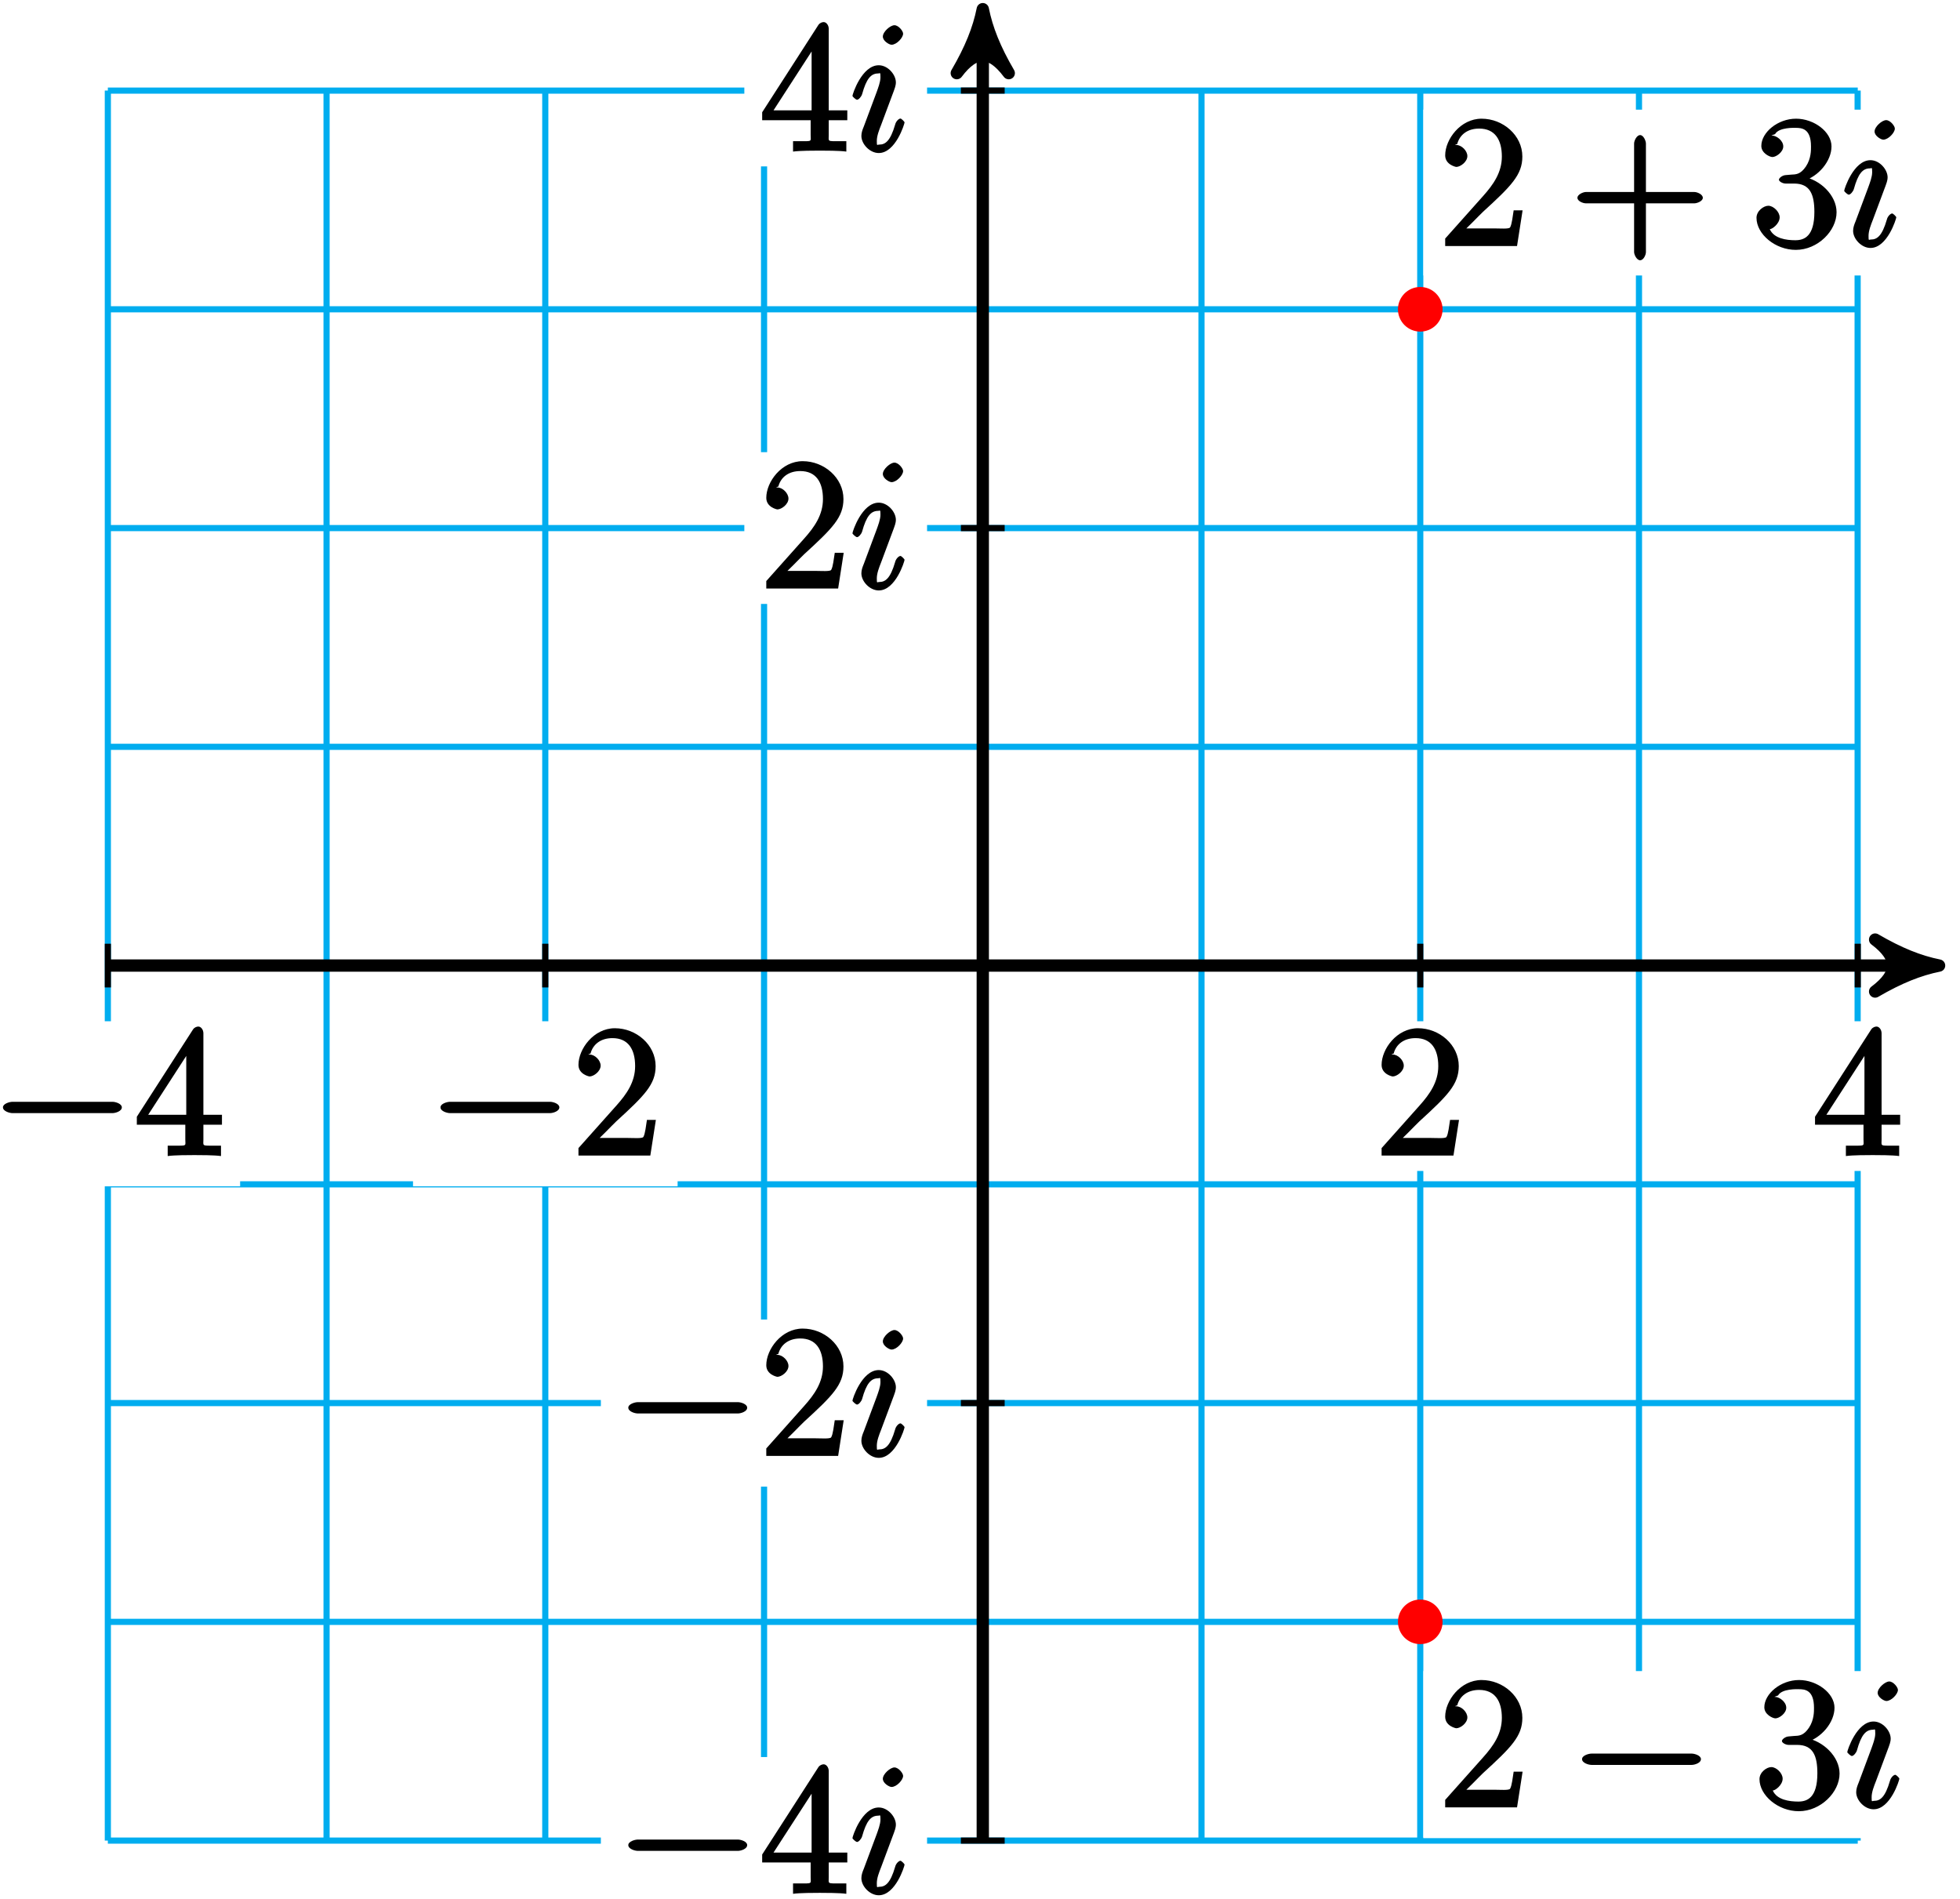
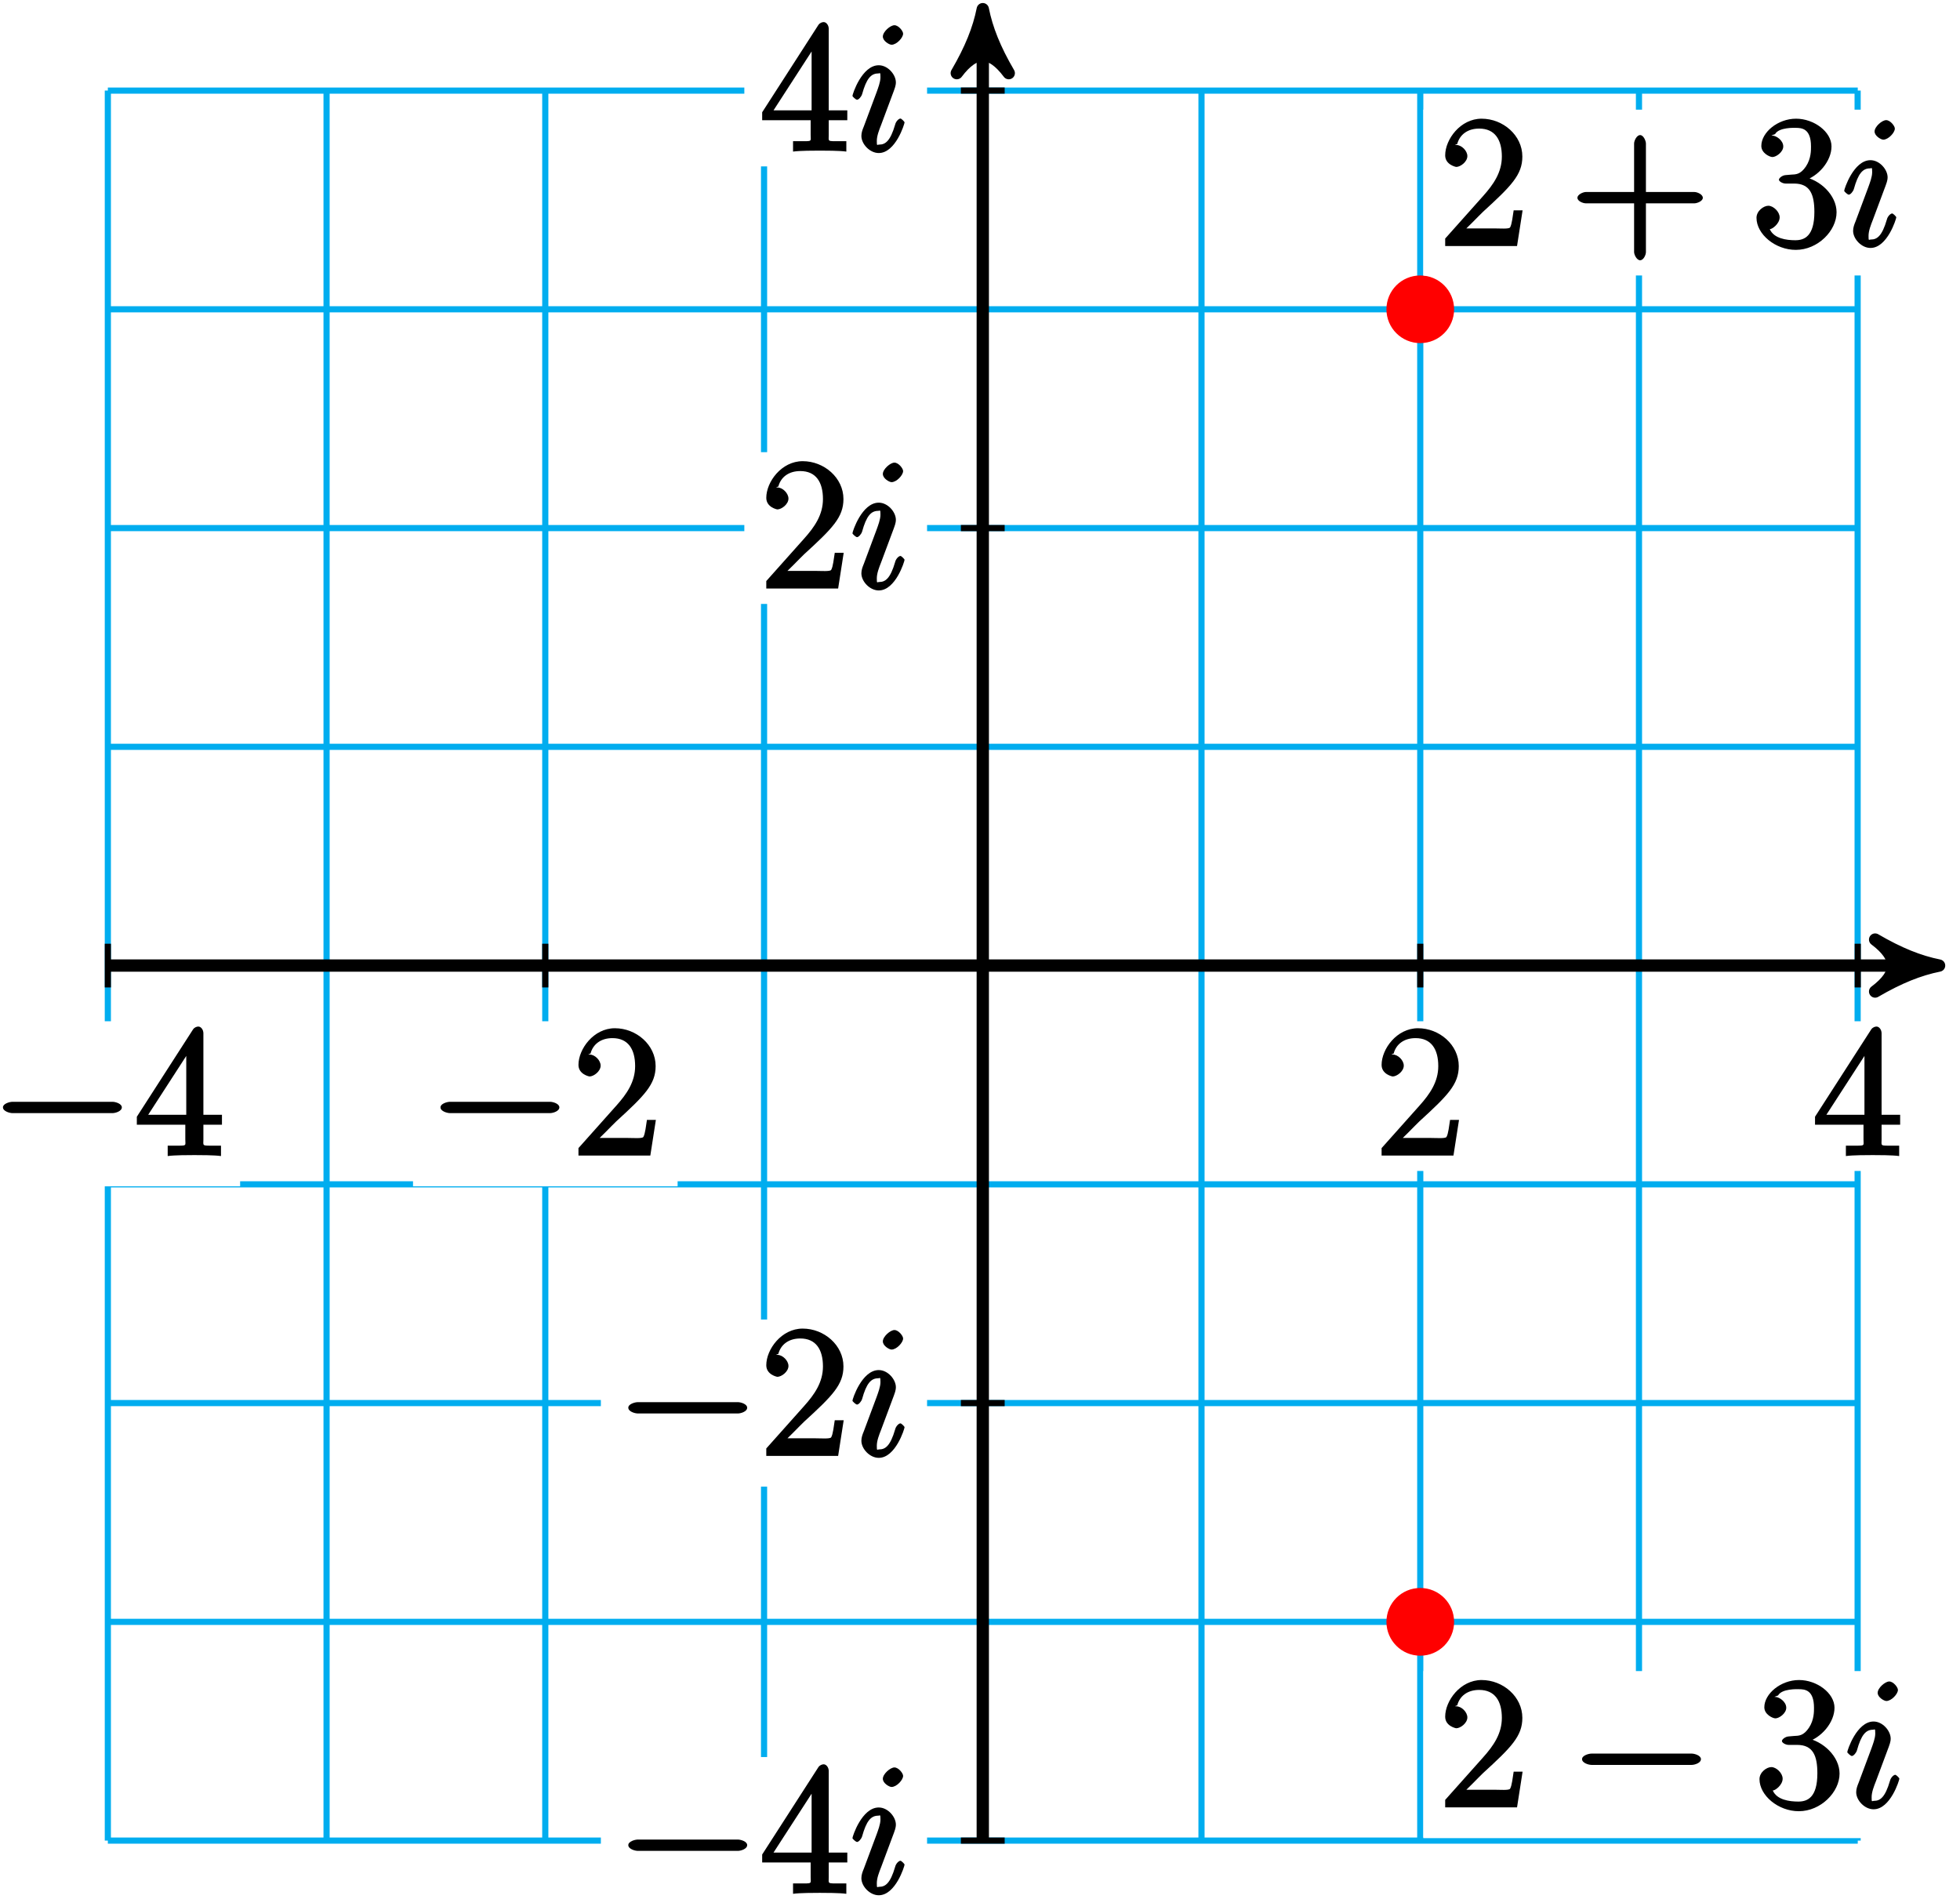
<svg xmlns="http://www.w3.org/2000/svg" xmlns:xlink="http://www.w3.org/1999/xlink" width="127pt" height="123pt" viewBox="0 0 127 123" version="1.1">
  <defs>
    <g>
      <symbol overflow="visible" id="glyph0-0">
        <path style="stroke:none;" d="" />
      </symbol>
      <symbol overflow="visible" id="glyph0-1">
        <path style="stroke:none;" d="M 5.266 -2.312 L 4.859 -2.312 C 4.797 -1.953 4.75 -1.406 4.625 -1.203 C 4.547 -1.094 3.984 -1.141 3.625 -1.141 L 1.406 -1.141 L 1.516 -0.891 C 1.844 -1.156 2.562 -1.922 2.875 -2.219 C 4.703 -3.891 5.422 -4.609 5.422 -5.797 C 5.422 -7.172 4.172 -8.25 2.781 -8.25 C 1.406 -8.25 0.422 -6.906 0.422 -5.875 C 0.422 -5.266 1.109 -5.125 1.141 -5.125 C 1.406 -5.125 1.859 -5.453 1.859 -5.828 C 1.859 -6.172 1.484 -6.547 1.141 -6.547 C 1.047 -6.547 1.016 -6.547 1.203 -6.609 C 1.359 -7.203 1.859 -7.609 2.625 -7.609 C 3.641 -7.609 4.094 -6.891 4.094 -5.797 C 4.094 -4.781 3.562 -4 2.875 -3.234 L 0.422 -0.484 L 0.422 0 L 5.078 0 L 5.438 -2.312 Z M 5.266 -2.312 " />
      </symbol>
      <symbol overflow="visible" id="glyph0-2">
        <path style="stroke:none;" d="M 4.469 -7.922 C 4.469 -8.156 4.312 -8.359 4.141 -8.359 C 4.047 -8.359 3.891 -8.312 3.797 -8.172 L 0.156 -2.516 L 0.156 -2 L 3.297 -2 L 3.297 -1.047 C 3.297 -0.609 3.438 -0.641 2.562 -0.641 L 2.156 -0.641 L 2.156 0.031 C 2.609 -0.031 3.547 -0.031 3.891 -0.031 C 4.219 -0.031 5.172 -0.031 5.609 0.031 L 5.609 -0.641 L 5.219 -0.641 C 4.344 -0.641 4.469 -0.609 4.469 -1.047 L 4.469 -2 L 5.672 -2 L 5.672 -2.641 L 4.469 -2.641 Z M 3.359 -7 L 3.359 -2.641 L 0.891 -2.641 L 3.641 -6.891 Z M 3.359 -7 " />
      </symbol>
      <symbol overflow="visible" id="glyph0-3">
        <path style="stroke:none;" d="M 4.766 -2.766 L 8.062 -2.766 C 8.234 -2.766 8.609 -2.906 8.609 -3.125 C 8.609 -3.344 8.25 -3.5 8.062 -3.5 L 4.922 -3.5 L 4.922 -6.641 C 4.922 -6.812 4.766 -7.188 4.547 -7.188 C 4.328 -7.188 4.156 -6.828 4.156 -6.641 L 4.156 -3.5 L 1.031 -3.5 C 0.859 -3.5 0.484 -3.344 0.484 -3.125 C 0.484 -2.906 0.844 -2.766 1.031 -2.766 L 4.156 -2.766 L 4.156 0.391 C 4.156 0.562 4.328 0.922 4.547 0.922 C 4.766 0.922 4.922 0.578 4.922 0.391 L 4.922 -2.766 Z M 4.766 -2.766 " />
      </symbol>
      <symbol overflow="visible" id="glyph0-4">
        <path style="stroke:none;" d="M 2.203 -4.594 C 2 -4.578 1.781 -4.406 1.781 -4.297 C 1.781 -4.188 2.016 -4.047 2.219 -4.047 L 2.766 -4.047 C 3.797 -4.047 4.078 -3.344 4.078 -2.203 C 4.078 -0.641 3.438 -0.375 2.844 -0.375 C 2.266 -0.375 1.453 -0.484 1.188 -1.094 C 1.328 -1.078 1.828 -1.438 1.828 -1.859 C 1.828 -2.219 1.422 -2.609 1.094 -2.609 C 0.797 -2.609 0.328 -2.281 0.328 -1.828 C 0.328 -0.766 1.547 0.25 2.875 0.25 C 4.297 0.25 5.516 -0.984 5.516 -2.188 C 5.516 -3.281 4.469 -4.297 3.328 -4.5 L 3.328 -4.203 C 4.359 -4.5 5.188 -5.516 5.188 -6.453 C 5.188 -7.406 4.047 -8.25 2.891 -8.25 C 1.703 -8.25 0.641 -7.359 0.641 -6.484 C 0.641 -6.016 1.188 -5.766 1.359 -5.766 C 1.609 -5.766 2.062 -6.094 2.062 -6.453 C 2.062 -6.844 1.609 -7.156 1.344 -7.156 C 1.281 -7.156 1.25 -7.156 1.531 -7.25 C 1.781 -7.703 2.797 -7.656 2.859 -7.656 C 3.25 -7.656 3.859 -7.625 3.859 -6.453 C 3.859 -6.234 3.875 -5.672 3.531 -5.156 C 3.172 -4.625 2.875 -4.641 2.562 -4.625 Z M 2.203 -4.594 " />
      </symbol>
      <symbol overflow="visible" id="glyph1-0">
        <path style="stroke:none;" d="" />
      </symbol>
      <symbol overflow="visible" id="glyph1-1">
        <path style="stroke:none;" d="M 3.531 -1.859 C 3.531 -1.906 3.328 -2.109 3.266 -2.109 C 3.156 -2.109 2.969 -1.922 2.922 -1.719 C 2.609 -0.641 2.281 -0.422 1.891 -0.422 C 1.75 -0.422 1.734 -0.297 1.734 -0.656 C 1.734 -0.984 1.875 -1.344 2.016 -1.703 L 2.844 -3.922 C 2.875 -4.016 2.969 -4.234 2.969 -4.453 C 2.969 -4.953 2.453 -5.562 1.859 -5.562 C 0.766 -5.562 0.156 -3.688 0.156 -3.578 C 0.156 -3.531 0.375 -3.328 0.453 -3.328 C 0.562 -3.328 0.734 -3.531 0.781 -3.688 C 1.062 -4.703 1.359 -5.031 1.828 -5.031 C 1.938 -5.031 1.969 -5.156 1.969 -4.781 C 1.969 -4.469 1.812 -4.078 1.719 -3.812 L 0.891 -1.594 C 0.812 -1.406 0.734 -1.203 0.734 -0.984 C 0.734 -0.453 1.281 0.125 1.859 0.125 C 2.953 0.125 3.531 -1.766 3.531 -1.859 Z M 3.438 -7.609 C 3.438 -7.781 3.141 -8.156 2.875 -8.156 C 2.609 -8.156 2.125 -7.734 2.125 -7.422 C 2.125 -7.125 2.547 -6.891 2.688 -6.891 C 3.016 -6.891 3.438 -7.344 3.438 -7.609 Z M 3.438 -7.609 " />
      </symbol>
      <symbol overflow="visible" id="glyph2-0">
        <path style="stroke:none;" d="" />
      </symbol>
      <symbol overflow="visible" id="glyph2-1">
        <path style="stroke:none;" d="M 7.875 -2.75 C 8.078 -2.75 8.484 -2.875 8.484 -3.125 C 8.484 -3.359 8.078 -3.484 7.875 -3.484 L 1.406 -3.484 C 1.203 -3.484 0.781 -3.359 0.781 -3.125 C 0.781 -2.875 1.203 -2.75 1.406 -2.75 Z M 7.875 -2.75 " />
      </symbol>
    </g>
  </defs>
  <g id="surface1">
    <path style="fill:none;stroke-width:0.399;stroke-linecap:butt;stroke-linejoin:miter;stroke:rgb(0%,67.839%,93.729%);stroke-opacity:1;stroke-miterlimit:10;" d="M -56.692 -56.694 L 56.695 -56.694 M -56.692 -42.522 L 56.695 -42.522 M -56.692 -28.346 L 56.695 -28.346 M -56.692 -14.174 L 56.695 -14.174 M -56.692 0.001 L 56.695 0.001 M -56.692 14.173 L 56.695 14.173 M -56.692 28.345 L 56.695 28.345 M -56.692 42.521 L 56.695 42.521 M -56.692 56.689 L 56.695 56.689 M -56.692 -56.694 L -56.692 56.693 M -42.52 -56.694 L -42.52 56.693 M -28.348 -56.694 L -28.348 56.693 M -14.172 -56.694 L -14.172 56.693 M -0 -56.694 L -0 56.693 M 14.172 -56.694 L 14.172 56.693 M 28.347 -56.694 L 28.347 56.693 M 42.519 -56.694 L 42.519 56.693 M 56.687 -56.694 L 56.687 56.693 " transform="matrix(1,0,0,-1,63.68,62.56)" />
    <path style="fill:none;stroke-width:0.797;stroke-linecap:butt;stroke-linejoin:miter;stroke:rgb(0%,0%,0%);stroke-opacity:1;stroke-miterlimit:10;" d="M -56.692 0.001 L 60.929 0.001 " transform="matrix(1,0,0,-1,63.68,62.56)" />
    <path style="fill-rule:nonzero;fill:rgb(0%,0%,0%);fill-opacity:1;stroke-width:0.797;stroke-linecap:butt;stroke-linejoin:round;stroke:rgb(0%,0%,0%);stroke-opacity:1;stroke-miterlimit:10;" d="M 1.036 0.001 C -0.261 0.259 -1.554 0.779 -3.108 1.685 C -1.554 0.517 -1.554 -0.518 -3.108 -1.682 C -1.554 -0.776 -0.261 -0.26 1.036 0.001 Z M 1.036 0.001 " transform="matrix(1,0,0,-1,124.6083,62.56)" />
    <path style="fill:none;stroke-width:0.797;stroke-linecap:butt;stroke-linejoin:miter;stroke:rgb(0%,0%,0%);stroke-opacity:1;stroke-miterlimit:10;" d="M -0 -56.694 L -0 60.927 " transform="matrix(1,0,0,-1,63.68,62.56)" />
    <path style="fill-rule:nonzero;fill:rgb(0%,0%,0%);fill-opacity:1;stroke-width:0.797;stroke-linecap:butt;stroke-linejoin:round;stroke:rgb(0%,0%,0%);stroke-opacity:1;stroke-miterlimit:10;" d="M 1.038 0 C -0.259 0.258 -1.556 0.778 -3.107 1.684 C -1.556 0.52 -1.556 -0.519 -3.107 -1.683 C -1.556 -0.777 -0.259 -0.258 1.038 0 Z M 1.038 0 " transform="matrix(0,-1,-1,0,63.68,1.63173)" />
    <path style="fill:none;stroke-width:0.399;stroke-linecap:butt;stroke-linejoin:miter;stroke:rgb(0%,0%,0%);stroke-opacity:1;stroke-miterlimit:10;" d="M 1.418 28.345 L -1.418 28.345 " transform="matrix(1,0,0,-1,63.68,62.56)" />
    <path style=" stroke:none;fill-rule:nonzero;fill:rgb(100%,100%,100%);fill-opacity:1;" d="M 48.23 39.129 L 60.07 39.129 L 60.07 29.297 L 48.23 29.297 Z M 48.23 39.129 " />
    <g style="fill:rgb(0%,0%,0%);fill-opacity:1;">
      <use xlink:href="#glyph0-1" x="49.23" y="38.13" />
    </g>
    <g style="fill:rgb(0%,0%,0%);fill-opacity:1;">
      <use xlink:href="#glyph1-1" x="55.08" y="38.13" />
    </g>
    <path style="fill:none;stroke-width:0.399;stroke-linecap:butt;stroke-linejoin:miter;stroke:rgb(0%,0%,0%);stroke-opacity:1;stroke-miterlimit:10;" d="M 1.418 -28.346 L -1.418 -28.346 " transform="matrix(1,0,0,-1,63.68,62.56)" />
    <path style=" stroke:none;fill-rule:nonzero;fill:rgb(100%,100%,100%);fill-opacity:1;" d="M 38.934 96.32 L 60.07 96.32 L 60.07 85.492 L 38.934 85.492 Z M 38.934 96.32 " />
    <g style="fill:rgb(0%,0%,0%);fill-opacity:1;">
      <use xlink:href="#glyph2-1" x="39.93" y="94.33" />
    </g>
    <g style="fill:rgb(0%,0%,0%);fill-opacity:1;">
      <use xlink:href="#glyph0-1" x="49.23" y="94.33" />
    </g>
    <g style="fill:rgb(0%,0%,0%);fill-opacity:1;">
      <use xlink:href="#glyph1-1" x="55.08" y="94.33" />
    </g>
    <path style="fill:none;stroke-width:0.399;stroke-linecap:butt;stroke-linejoin:miter;stroke:rgb(0%,0%,0%);stroke-opacity:1;stroke-miterlimit:10;" d="M 1.418 56.693 L -1.418 56.693 " transform="matrix(1,0,0,-1,63.68,62.56)" />
    <path style=" stroke:none;fill-rule:nonzero;fill:rgb(100%,100%,100%);fill-opacity:1;" d="M 48.23 10.781 L 60.07 10.781 L 60.07 0.953 L 48.23 0.953 Z M 48.23 10.781 " />
    <g style="fill:rgb(0%,0%,0%);fill-opacity:1;">
      <use xlink:href="#glyph0-2" x="49.23" y="9.79" />
    </g>
    <g style="fill:rgb(0%,0%,0%);fill-opacity:1;">
      <use xlink:href="#glyph1-1" x="55.08" y="9.79" />
    </g>
    <path style="fill:none;stroke-width:0.399;stroke-linecap:butt;stroke-linejoin:miter;stroke:rgb(0%,0%,0%);stroke-opacity:1;stroke-miterlimit:10;" d="M 1.418 -56.694 L -1.418 -56.694 " transform="matrix(1,0,0,-1,63.68,62.56)" />
    <path style=" stroke:none;fill-rule:nonzero;fill:rgb(100%,100%,100%);fill-opacity:1;" d="M 38.934 124.668 L 60.07 124.668 L 60.07 113.84 L 38.934 113.84 Z M 38.934 124.668 " />
    <g style="fill:rgb(0%,0%,0%);fill-opacity:1;">
      <use xlink:href="#glyph2-1" x="39.93" y="122.67" />
    </g>
    <g style="fill:rgb(0%,0%,0%);fill-opacity:1;">
      <use xlink:href="#glyph0-2" x="49.23" y="122.67" />
    </g>
    <g style="fill:rgb(0%,0%,0%);fill-opacity:1;">
      <use xlink:href="#glyph1-1" x="55.08" y="122.67" />
    </g>
    <path style="fill:none;stroke-width:0.399;stroke-linecap:butt;stroke-linejoin:miter;stroke:rgb(0%,0%,0%);stroke-opacity:1;stroke-miterlimit:10;" d="M 28.347 1.415 L 28.347 -1.417 " transform="matrix(1,0,0,-1,63.68,62.56)" />
    <path style=" stroke:none;fill-rule:nonzero;fill:rgb(100%,100%,100%);fill-opacity:1;" d="M 88.105 75.867 L 95.949 75.867 L 95.949 66.168 L 88.105 66.168 Z M 88.105 75.867 " />
    <g style="fill:rgb(0%,0%,0%);fill-opacity:1;">
      <use xlink:href="#glyph0-1" x="89.1" y="74.87" />
    </g>
    <path style="fill:none;stroke-width:0.399;stroke-linecap:butt;stroke-linejoin:miter;stroke:rgb(0%,0%,0%);stroke-opacity:1;stroke-miterlimit:10;" d="M -28.348 1.415 L -28.348 -1.417 " transform="matrix(1,0,0,-1,63.68,62.56)" />
    <path style=" stroke:none;fill-rule:nonzero;fill:rgb(100%,100%,100%);fill-opacity:1;" d="M 26.762 76.863 L 43.906 76.863 L 43.906 66.168 L 26.762 66.168 Z M 26.762 76.863 " />
    <g style="fill:rgb(0%,0%,0%);fill-opacity:1;">
      <use xlink:href="#glyph2-1" x="27.76" y="74.87" />
    </g>
    <g style="fill:rgb(0%,0%,0%);fill-opacity:1;">
      <use xlink:href="#glyph0-1" x="37.06" y="74.87" />
    </g>
    <path style="fill:none;stroke-width:0.399;stroke-linecap:butt;stroke-linejoin:miter;stroke:rgb(0%,0%,0%);stroke-opacity:1;stroke-miterlimit:10;" d="M 56.695 1.415 L 56.695 -1.417 " transform="matrix(1,0,0,-1,63.68,62.56)" />
    <path style=" stroke:none;fill-rule:nonzero;fill:rgb(100%,100%,100%);fill-opacity:1;" d="M 116.449 75.867 L 124.297 75.867 L 124.297 66.168 L 116.449 66.168 Z M 116.449 75.867 " />
    <g style="fill:rgb(0%,0%,0%);fill-opacity:1;">
      <use xlink:href="#glyph0-2" x="117.45" y="74.87" />
    </g>
    <path style="fill:none;stroke-width:0.399;stroke-linecap:butt;stroke-linejoin:miter;stroke:rgb(0%,0%,0%);stroke-opacity:1;stroke-miterlimit:10;" d="M -56.692 1.415 L -56.692 -1.417 " transform="matrix(1,0,0,-1,63.68,62.56)" />
    <path style=" stroke:none;fill-rule:nonzero;fill:rgb(100%,100%,100%);fill-opacity:1;" d="M -1.586 76.863 L 15.559 76.863 L 15.559 66.168 L -1.586 66.168 Z M -1.586 76.863 " />
    <g style="fill:rgb(0%,0%,0%);fill-opacity:1;">
      <use xlink:href="#glyph2-1" x="-0.59" y="74.87" />
    </g>
    <g style="fill:rgb(0%,0%,0%);fill-opacity:1;">
      <use xlink:href="#glyph0-2" x="8.71" y="74.87" />
    </g>
-     <path style="fill-rule:nonzero;fill:rgb(100%,0%,0%);fill-opacity:1;stroke-width:0.399;stroke-linecap:butt;stroke-linejoin:miter;stroke:rgb(100%,0%,0%);stroke-opacity:1;stroke-miterlimit:10;" d="M 29.593 42.521 C 29.593 43.208 29.035 43.767 28.347 43.767 C 27.66 43.767 27.101 43.208 27.101 42.521 C 27.101 41.833 27.66 41.275 28.347 41.275 C 29.035 41.275 29.593 41.833 29.593 42.521 Z M 29.593 42.521 " transform="matrix(1,0,0,-1,63.68,62.56)" />
+     <path style="fill-rule:nonzero;fill:rgb(100%,0%,0%);fill-opacity:1;stroke-width:0.399;stroke-linecap:butt;stroke-linejoin:miter;stroke:rgb(100%,0%,0%);stroke-opacity:1;stroke-miterlimit:10;" d="M 30.34 42.521 C 30.34 43.623 29.449 44.513 28.347 44.513 C 27.246 44.513 26.355 43.623 26.355 42.521 C 26.355 41.419 27.246 40.529 28.347 40.529 C 29.449 40.529 30.34 41.419 30.34 42.521 Z M 30.34 42.521 " transform="matrix(1,0,0,-1,63.68,62.56)" />
    <path style=" stroke:none;fill-rule:nonzero;fill:rgb(100%,100%,100%);fill-opacity:1;" d="M 92.227 17.848 L 124.336 17.848 L 124.336 7.105 L 92.227 7.105 Z M 92.227 17.848 " />
    <g style="fill:rgb(0%,0%,0%);fill-opacity:1;">
      <use xlink:href="#glyph0-1" x="93.22" y="15.94" />
    </g>
    <g style="fill:rgb(0%,0%,0%);fill-opacity:1;">
      <use xlink:href="#glyph0-3" x="101.727" y="15.94" />
    </g>
    <g style="fill:rgb(0%,0%,0%);fill-opacity:1;">
      <use xlink:href="#glyph0-4" x="113.486" y="15.94" />
    </g>
    <g style="fill:rgb(0%,0%,0%);fill-opacity:1;">
      <use xlink:href="#glyph1-1" x="119.34" y="15.94" />
    </g>
-     <path style="fill-rule:nonzero;fill:rgb(100%,0%,0%);fill-opacity:1;stroke-width:0.399;stroke-linecap:butt;stroke-linejoin:miter;stroke:rgb(100%,0%,0%);stroke-opacity:1;stroke-miterlimit:10;" d="M 29.593 -42.522 C 29.593 -41.831 29.035 -41.276 28.347 -41.276 C 27.66 -41.276 27.101 -41.831 27.101 -42.522 C 27.101 -43.21 27.66 -43.764 28.347 -43.764 C 29.035 -43.764 29.593 -43.21 29.593 -42.522 Z M 29.593 -42.522 " transform="matrix(1,0,0,-1,63.68,62.56)" />
+     <path style="fill-rule:nonzero;fill:rgb(100%,0%,0%);fill-opacity:1;stroke-width:0.399;stroke-linecap:butt;stroke-linejoin:miter;stroke:rgb(100%,0%,0%);stroke-opacity:1;stroke-miterlimit:10;" d="M 30.34 -42.522 C 30.34 -41.42 29.449 -40.526 28.347 -40.526 C 27.246 -40.526 26.355 -41.42 26.355 -42.522 C 26.355 -43.62 27.246 -44.514 28.347 -44.514 C 29.449 -44.514 30.34 -43.62 30.34 -42.522 Z M 30.34 -42.522 " transform="matrix(1,0,0,-1,63.68,62.56)" />
    <path style=" stroke:none;fill-rule:nonzero;fill:rgb(100%,100%,100%);fill-opacity:1;" d="M 92.227 119.094 L 124.531 119.094 L 124.531 108.27 L 92.227 108.27 Z M 92.227 119.094 " />
    <g style="fill:rgb(0%,0%,0%);fill-opacity:1;">
      <use xlink:href="#glyph0-1" x="93.22" y="117.1" />
    </g>
    <g style="fill:rgb(0%,0%,0%);fill-opacity:1;">
      <use xlink:href="#glyph2-1" x="101.73" y="117.1" />
    </g>
    <g style="fill:rgb(0%,0%,0%);fill-opacity:1;">
      <use xlink:href="#glyph0-4" x="113.68" y="117.1" />
    </g>
    <g style="fill:rgb(0%,0%,0%);fill-opacity:1;">
      <use xlink:href="#glyph1-1" x="119.54" y="117.1" />
    </g>
  </g>
</svg>
